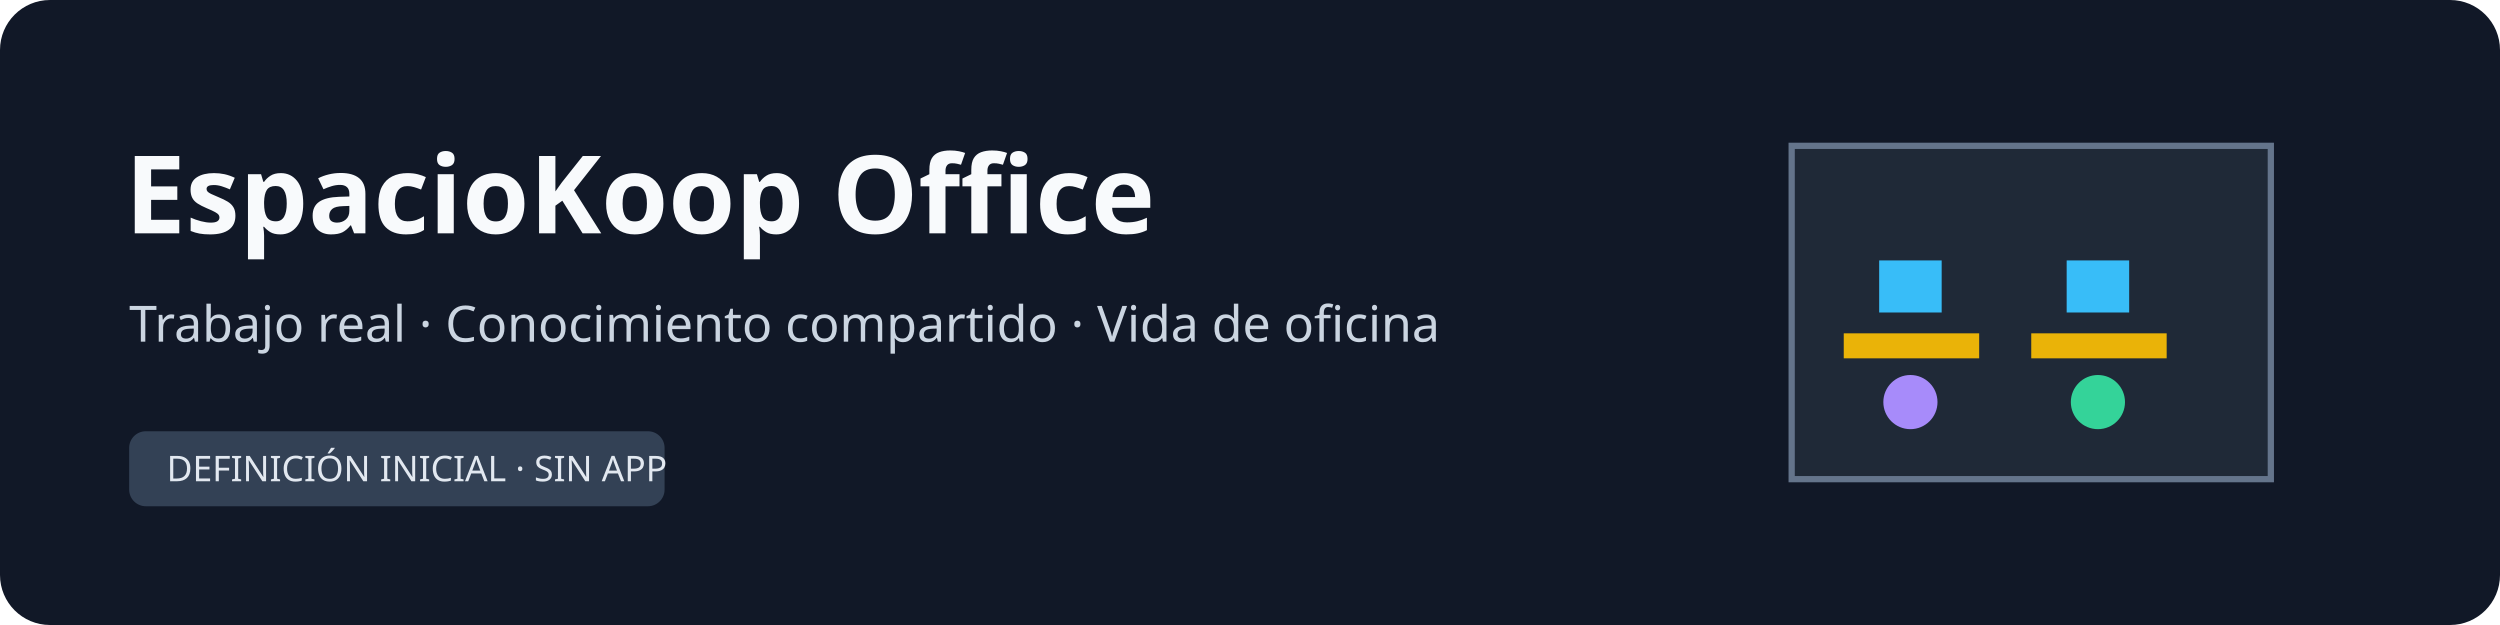
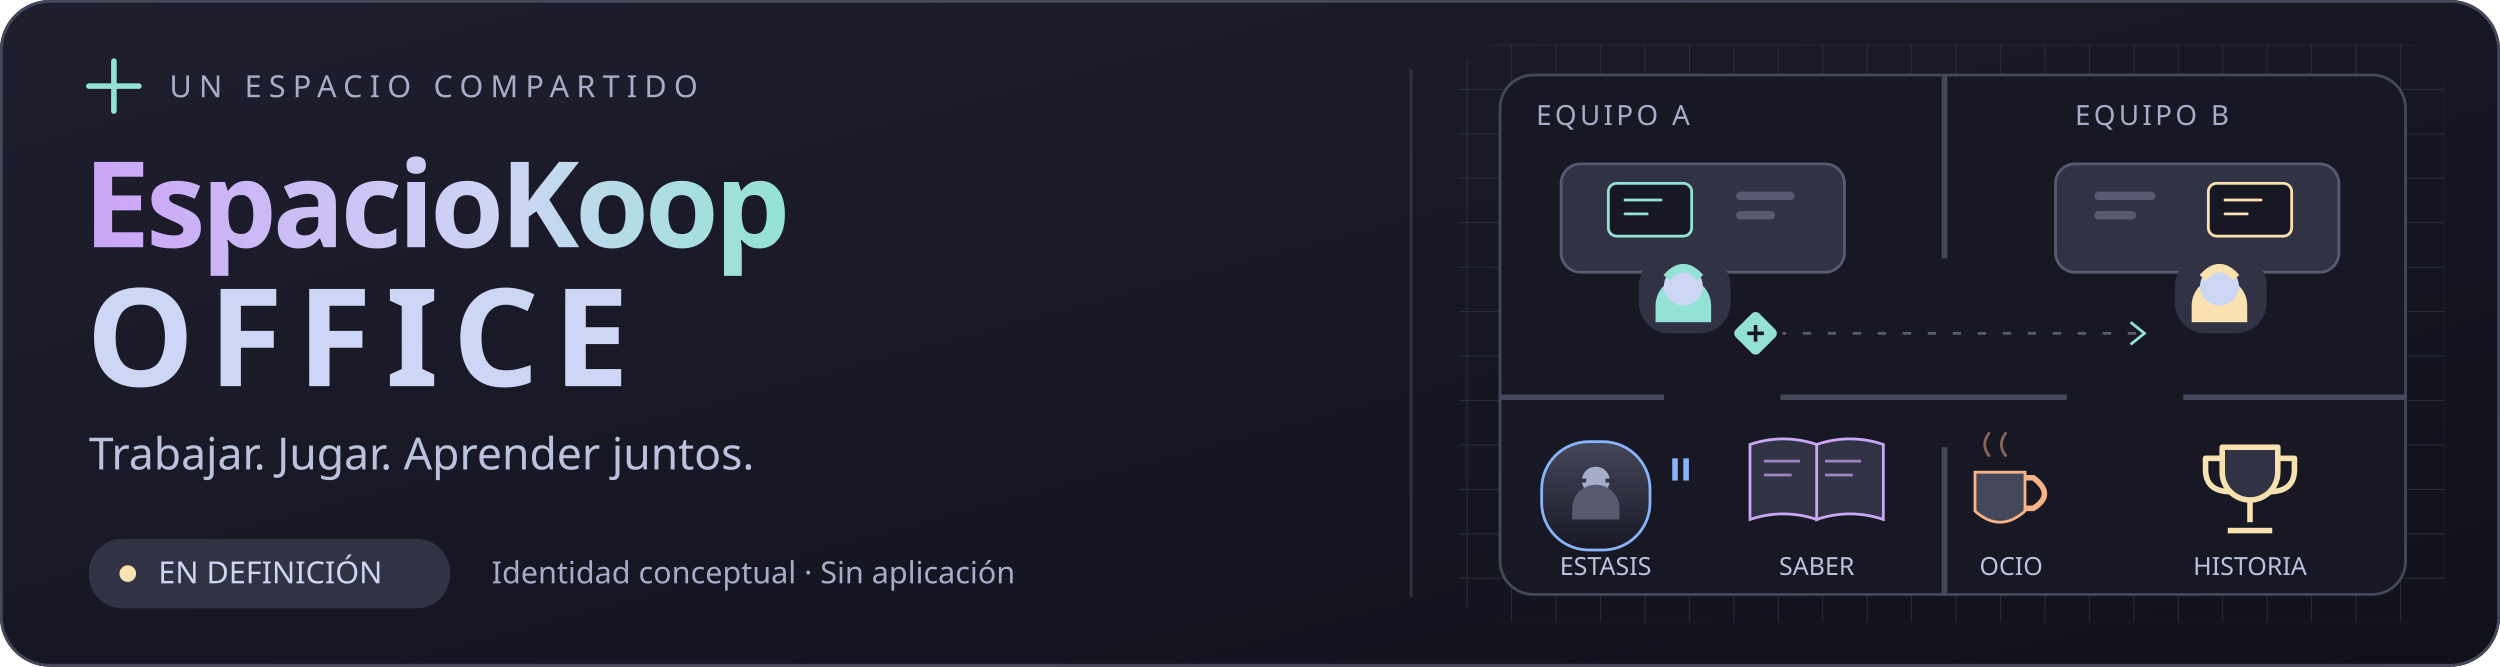
- <svg xmlns="http://www.w3.org/2000/svg" width="1200" height="300" viewBox="0 0 1200 300" role="img" aria-labelledby="title desc">
-   <rect width="1200" height="300" rx="24" fill="#111827" />
-   <path d="M860 70h230v160H860z" fill="#1f2937" stroke="#64748b" stroke-width="3" />
-   <path d="M885 160h65v12h-65zm90 0h65v12h-65z" fill="#eab308" />
-   <path d="M902 125h30v25h-30zm90 0h30v25h-30z" fill="#38bdf8" />
-   <circle cx="917" cy="193" r="13" fill="#a78bfa" />
-   <circle cx="1007" cy="193" r="13" fill="#34d399" />
-   <text x="60" y="112" fill="#f8fafc" font-family="sans-serif" font-size="52" font-weight="bold">EspacioKoop Office</text>
-   <text x="62" y="164" fill="#cbd5e1" font-family="sans-serif" font-size="24">Trabajo real · Conocimiento compartido · Vida de oficina</text>
-   <rect x="62" y="207" width="257" height="36" rx="8" fill="#334155" />
-   <text x="80" y="231" fill="#e2e8f0" font-family="sans-serif" font-size="17">DEFINICIÓN INICIAL · SIN APP</text>
+ <svg xmlns="http://www.w3.org/2000/svg" width="900" height="240" viewBox="0 0 900 240" role="img" aria-labelledby="title desc">
+   <defs>
+     <linearGradient id="back" x2="1" y2="1">
+       <stop stop-color="#1e1e2e" />
+       <stop offset="1" stop-color="#11111b" />
+     </linearGradient>
+     <linearGradient id="name" x2="1">
+       <stop stop-color="#cba6f7" />
+       <stop offset=".6" stop-color="#cdd6f4" />
+       <stop offset="1" stop-color="#94e2d5" />
+     </linearGradient>
+     <linearGradient id="glass" x2="0" y2="1">
+       <stop stop-color="#45475a" />
+       <stop offset="1" stop-color="#181825" />
+     </linearGradient>
+     <pattern id="plan" width="16" height="16" patternUnits="userSpaceOnUse">
+       <path d="M16 0H0V16" fill="none" stroke="#313244" stroke-width=".5" />
+     </pattern>
+     <clipPath id="frame">
+       <rect width="900" height="240" rx="18" />
+     </clipPath>
+   </defs>
+   <g clip-path="url(#frame)">
+     <rect width="900" height="240" rx="18" fill="url(#back)" />
+     <rect x="525" y="16" width="355" height="208" rx="14" fill="url(#plan)" />
+     <path d="M508 25V215" stroke="#313244" />
+     <path d="M32 31h18m-9-9v18" stroke="#94e2d5" stroke-width="2" stroke-linecap="round" />
+     <text x="61" y="35" font-family="sans-serif" font-size="11" letter-spacing="2.6" fill="#a6adc8">UN ESPACIO COMPARTIDO</text>
+     <text x="30" y="89" font-family="sans-serif" font-size="43" font-weight="700" letter-spacing="-1.5" fill="url(#name)">EspacioKoop</text>
+     <text x="31" y="139" font-family="sans-serif" font-size="49" font-weight="700" letter-spacing="5" fill="#cdd6f4">OFFICE</text>
+     <text x="32" y="169" font-family="sans-serif" font-size="16" fill="#bac2de">Trabajar. Jugar. Aprender juntos.</text>
+     <g font-family="sans-serif" font-size="11" fill="#cdd6f4">
+       <rect x="32" y="194" width="130" height="25" rx="12" fill="#313244" />
+       <circle cx="46" cy="206.5" r="3" fill="#f9e2af" />
+       <text x="57" y="210">EN DEFINICIÓN</text>
+       <text x="177" y="210" fill="#a6adc8">Identidad conceptual · Sin aplicación</text>
+     </g>
+     <rect x="540" y="27" width="326" height="187" rx="12" fill="#181825" stroke="#45475a" />
+     <path d="M700 27v66m0 68v53M540 143h59m42 0h103m42 0h80" stroke="#45475a" stroke-width="2" />
+     <g font-family="sans-serif" font-size="10" letter-spacing="1.2" fill="#a6adc8">
+       <text x="553" y="45">EQUIPO A</text>
+       <text x="747" y="45">EQUIPO B</text>
+     </g>
+     <g stroke-linejoin="round">
+       <rect x="562" y="59" width="102" height="39" rx="7" fill="#313244" stroke="#585b70" />
+       <rect x="579" y="66" width="30" height="19" rx="3" fill="#181825" stroke="#94e2d5" />
+       <path d="M585 72h13m-13 5h8" stroke="#94e2d5" stroke-linecap="round" />
+       <rect x="625" y="69" width="21" height="3" rx="1.5" fill="#585b70" />
+       <rect x="625" y="76" width="14" height="3" rx="1.5" fill="#585b70" />
+       <rect x="740" y="59" width="102" height="39" rx="7" fill="#313244" stroke="#585b70" />
+       <rect x="795" y="66" width="30" height="19" rx="3" fill="#181825" stroke="#f9e2af" />
+       <path d="M801 72h13m-13 5h8" stroke="#f9e2af" stroke-linecap="round" />
+       <rect x="754" y="69" width="22" height="3" rx="1.5" fill="#585b70" />
+       <rect x="754" y="76" width="15" height="3" rx="1.5" fill="#585b70" />
+       <rect x="590" y="92" width="33" height="28" rx="11" fill="#313244" />
+       <path d="M596 116v-6a10 10 0 0 1 20 0v6" fill="#94e2d5" />
+       <circle cx="606" cy="103" r="7" fill="#cdd6f4" />
+       <path d="M600 100q6-7 12 0" stroke="#94e2d5" stroke-width="3" fill="none" />
+       <rect x="783" y="92" width="33" height="28" rx="11" fill="#313244" />
+       <path d="M789 116v-6a10 10 0 0 1 20 0v6" fill="#f9e2af" />
+       <circle cx="799" cy="103" r="7" fill="#cdd6f4" />
+       <path d="M793 100q6-7 12 0" stroke="#f9e2af" stroke-width="3" fill="none" />
+     </g>
+     <path d="M631 120H772" stroke="#585b70" stroke-width="1" stroke-dasharray="3 6" />
+     <path d="m767 116 5 4-5 4" fill="none" stroke="#94e2d5" />
+     <g transform="translate(632 120)">
+       <animateTransform attributeName="transform" type="translate" values="632 120;632 120;772 120;772 120;632 120" keyTimes="0;.16;.49;.68;1" dur="12s" repeatCount="indefinite" calcMode="spline" keySplines=".4 0 .6 1;.4 0 .6 1;.4 0 .6 1;.4 0 .6 1" />
+       <rect x="-7" y="-7" width="14" height="14" rx="3" transform="rotate(45)" fill="#94e2d5" stroke="#181825" stroke-width="2" />
+       <path d="M-3 0h6M0-3v6" stroke="#181825" stroke-width="1.3" />
+     </g>
+     <circle cx="799" cy="109" r="20" fill="none" stroke="#f9e2af" opacity="0">
+       <animate attributeName="opacity" values="0;0;.55;0;0" keyTimes="0;.47;.55;.7;1" dur="12s" repeatCount="indefinite" />
+     </circle>
+     <rect x="555" y="159" width="39" height="39" rx="17" fill="url(#glass)" stroke="#89b4fa" />
+     <circle cx="574.5" cy="173" r="5" fill="#a6adc8" />
+     <path d="M566 187v-4a8.5 8.5 0 0 1 17 0v4" fill="#585b70" />
+     <path d="M567 173h4m7 0h4" stroke="#313244" stroke-width="1.4" />
+     <path d="M603 165v8m4-8v8" stroke="#89b4fa" stroke-width="2" />
+     <path d="M630 160q12-4 24 0v27q-12-4-24 0zm24 0q12-4 24 0v27q-12-4-24 0z" fill="#313244" stroke="#cba6f7" />
+     <path d="M635 166h13m-13 5h10m12-5h13m-13 5h10" stroke="#cba6f7" opacity=".7" />
+     <g transform="translate(721 176)">
+       <path d="M-10-6h18v14q-9 8-18 0z" fill="#45475a" stroke="#fab387" />
+       <path d="M8-4h3q8 6 0 11H8" fill="none" stroke="#fab387" stroke-width="2" />
+       <path d="M-5-12q-3-4 0-8m6 8q-3-4 0-8" fill="none" stroke="#fab387" stroke-linecap="round" opacity=".5">
+         <animate attributeName="opacity" values=".25;.7;.25" dur="6s" repeatCount="indefinite" />
+       </path>
+     </g>
+     <g transform="translate(810 178)" fill="none" stroke="#f9e2af" stroke-width="2" stroke-linejoin="round">
+       <path d="M-10-17h20v9a10 10 0 0 1-20 0z" fill="#313244" />
+       <path d="M-10-13h-6v4q0 8 9 8m17-12h6v4q0 8-9 8M0 2v8m-8 3h16" />
+     </g>
+     <g font-family="sans-serif" font-size="9" fill="#bac2de" text-anchor="middle">
+       <text x="578" y="207">ESTASIS</text>
+       <text x="654" y="207">SABER</text>
+       <text x="724" y="207">OCIO</text>
+       <text x="810" y="207">HISTORIA</text>
+     </g>
+     <rect x=".5" y=".5" width="899" height="239" rx="17.5" fill="none" stroke="#45475a" />
+   </g>
</svg>
